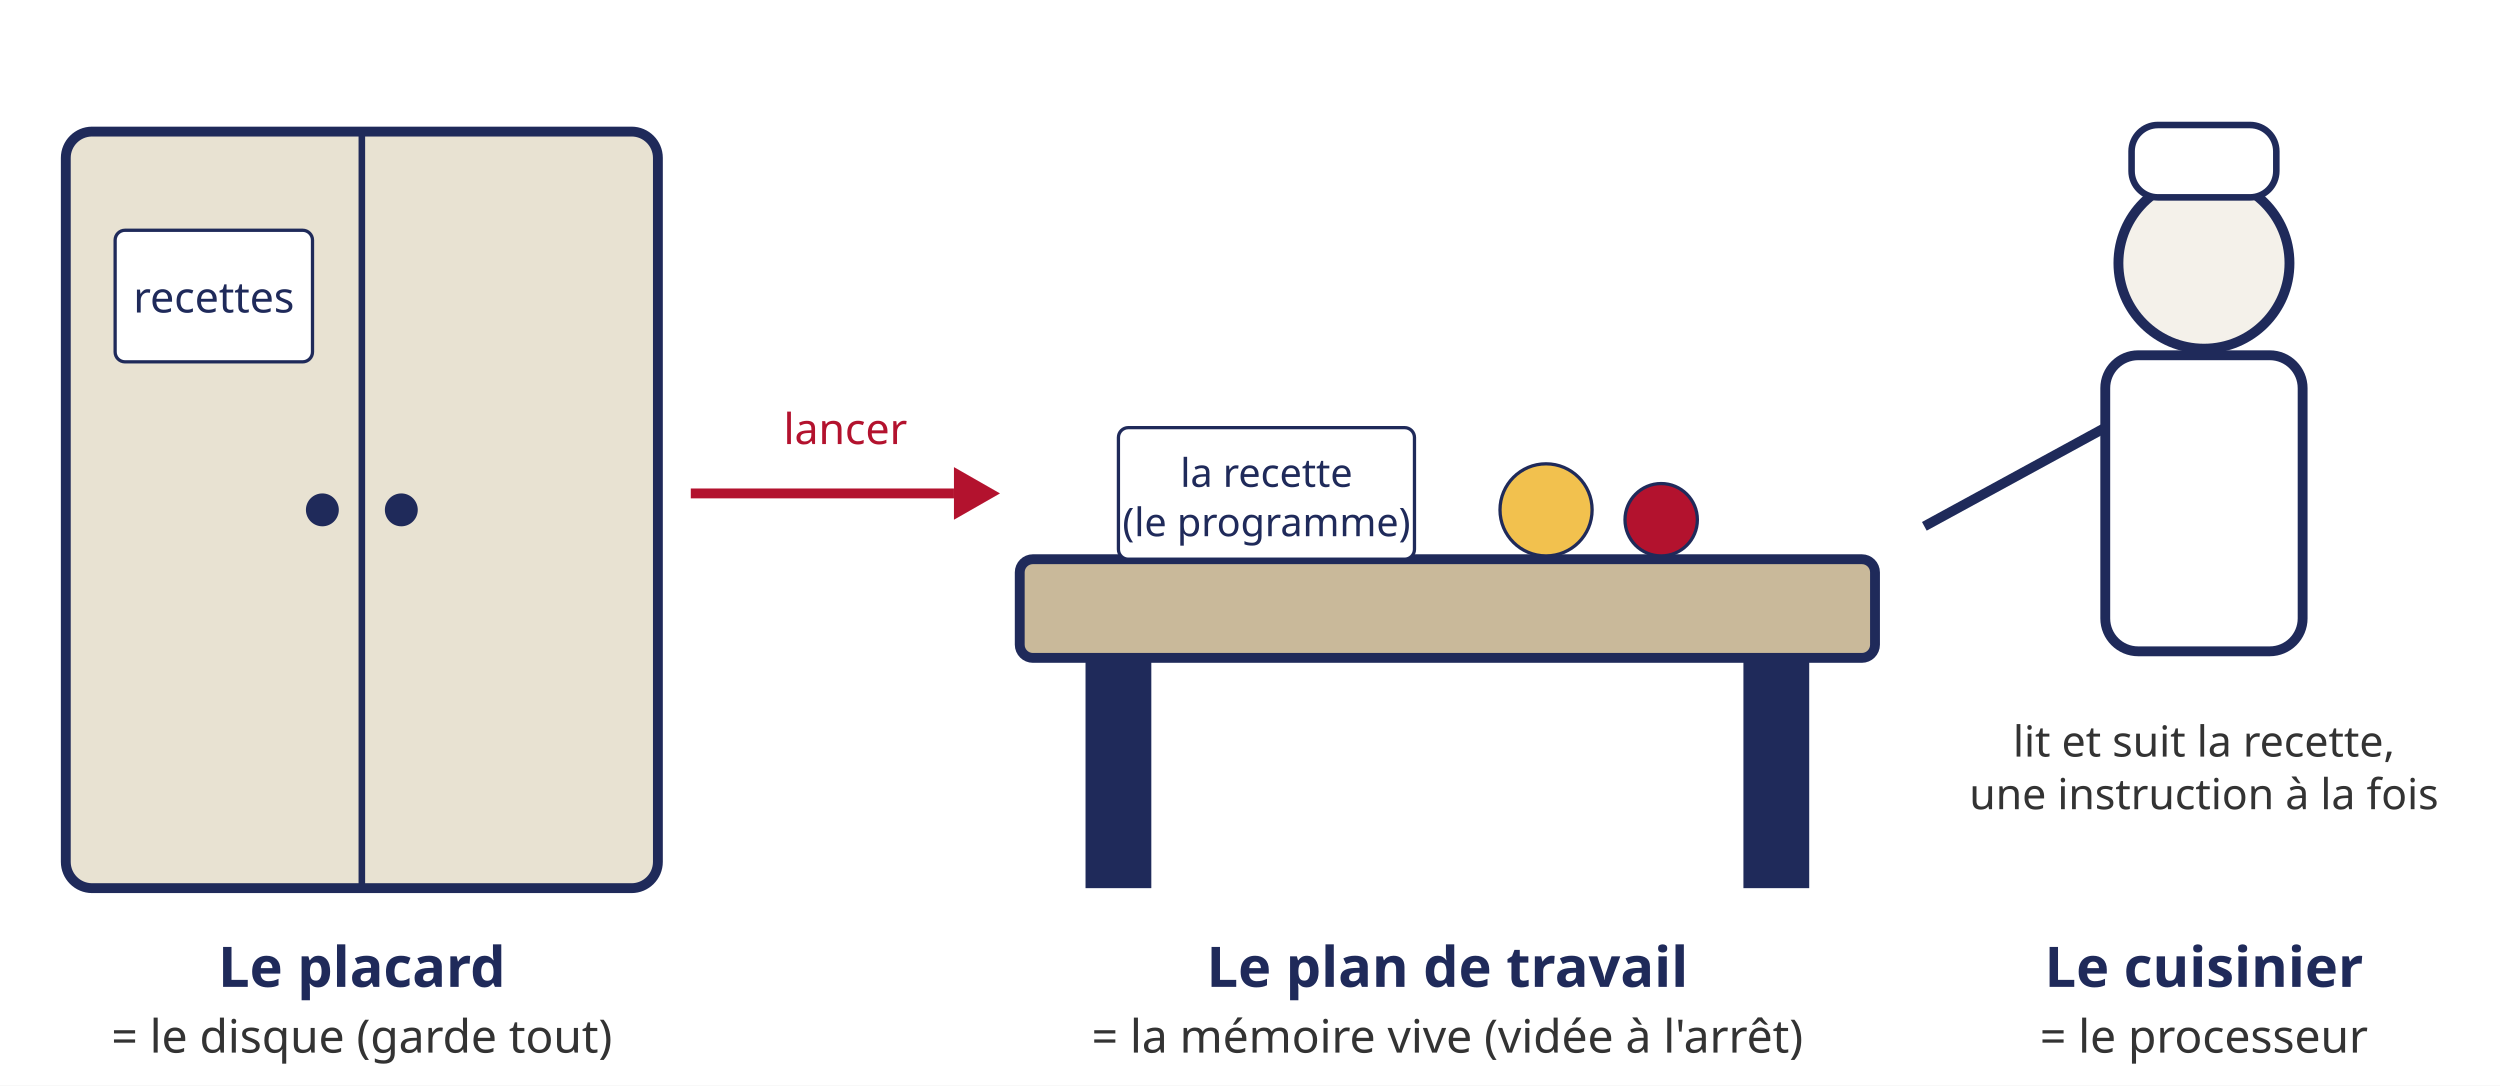
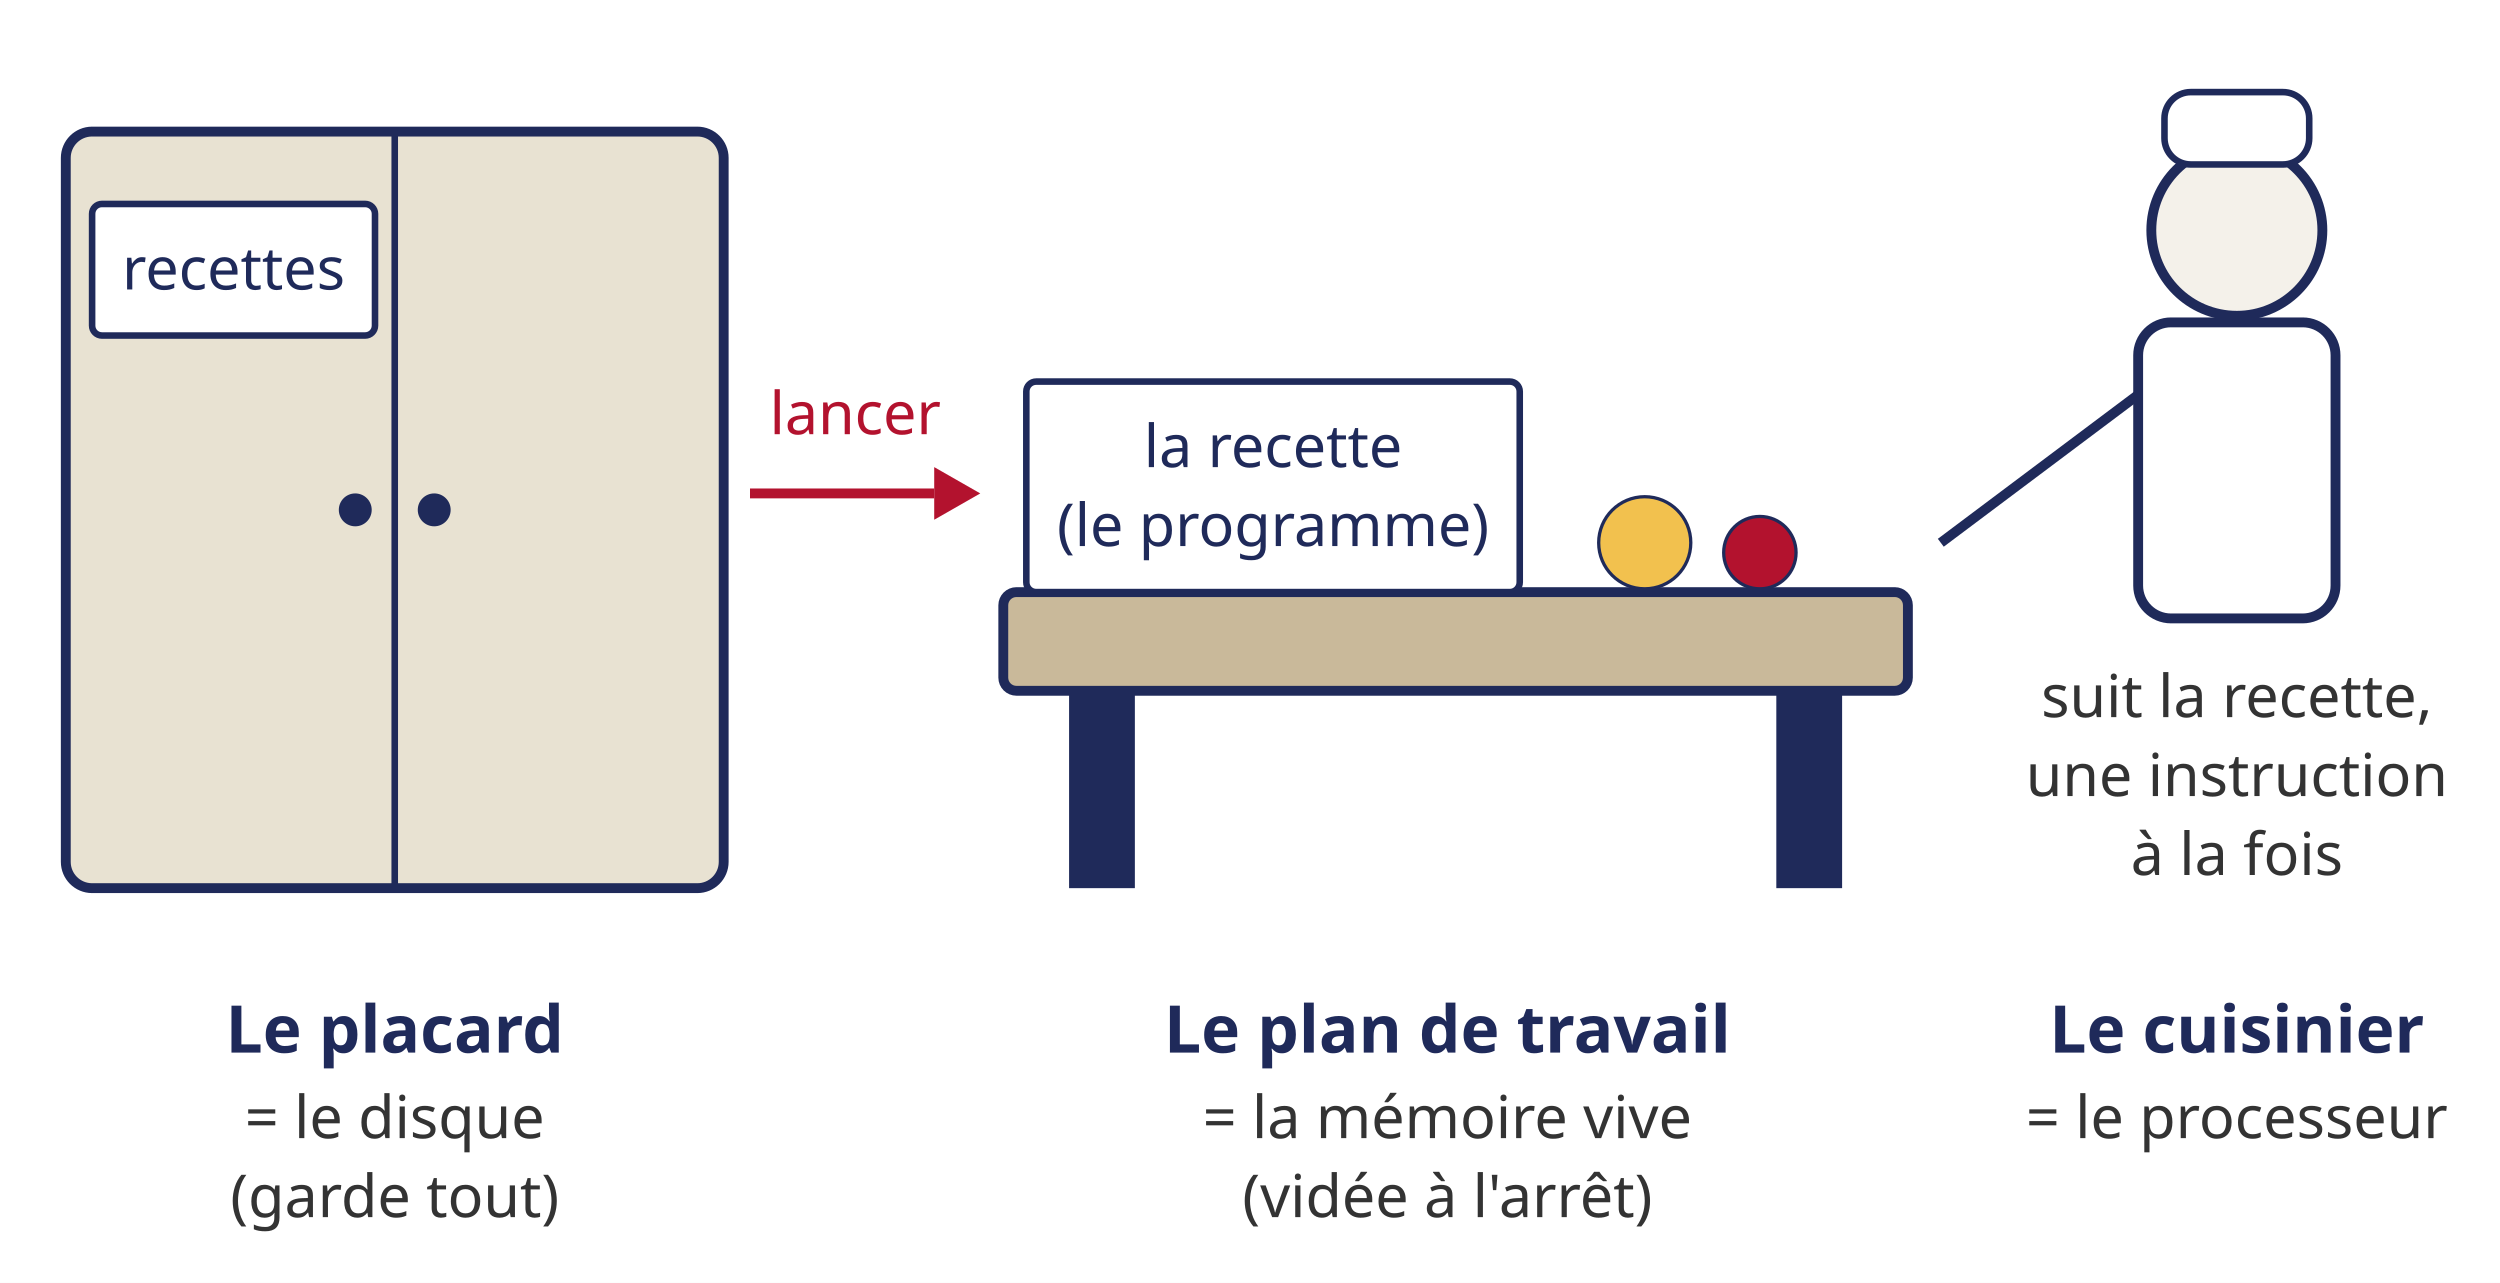
- <svg xmlns="http://www.w3.org/2000/svg" viewBox="0 0 760 330" width="760" height="330" role="img" aria-labelledby="titre desc" font-family="system-ui, sans-serif">
-   <rect x="0" y="0" width="760" height="330" fill="#ffffff" />
-   <rect x="20" y="40" width="180" height="230" rx="8" fill="#e8e2d2" stroke="#1f2a5a" stroke-width="3" />
-   <line x1="110" y1="40" x2="110" y2="270" stroke="#1f2a5a" stroke-width="2" />
-   <circle cx="98" cy="155" r="5" fill="#1f2a5a" />
-   <circle cx="122" cy="155" r="5" fill="#1f2a5a" />
-   <rect x="35" y="70" width="60" height="40" rx="3" fill="#ffffff" stroke="#1f2a5a" />
-   <text x="65" y="95" font-size="13" text-anchor="middle" fill="#1f2a5a">recettes</text>
-   <text x="110" y="300" font-size="17" font-weight="bold" text-anchor="middle" fill="#1f2a5a">Le placard</text>
-   <text x="110" y="320" font-size="14" text-anchor="middle" fill="#333">= le disque (garde tout)</text>
-   <line x1="210" y1="150" x2="290" y2="150" stroke="#b3122e" stroke-width="3" />
-   <polygon points="290,142 304,150 290,158" fill="#b3122e" />
-   <text x="257" y="135" font-size="13" text-anchor="middle" fill="#b3122e">lancer</text>
-   <rect x="310" y="170" width="260" height="30" rx="4" fill="#c9b99a" stroke="#1f2a5a" stroke-width="3" />
-   <rect x="330" y="200" width="20" height="70" fill="#1f2a5a" />
-   <rect x="530" y="200" width="20" height="70" fill="#1f2a5a" />
-   <rect x="340" y="130" width="90" height="40" rx="3" fill="#ffffff" stroke="#1f2a5a" />
-   <text x="385" y="148" font-size="12" text-anchor="middle" fill="#1f2a5a">la recette</text>
-   <text x="385" y="163" font-size="12" text-anchor="middle" fill="#1f2a5a">(le programme)</text>
-   <circle cx="470" cy="155" r="14" fill="#f2c14e" stroke="#1f2a5a" />
-   <circle cx="505" cy="158" r="11" fill="#b3122e" stroke="#1f2a5a" />
-   <text x="440" y="300" font-size="17" font-weight="bold" text-anchor="middle" fill="#1f2a5a">Le plan de travail</text>
-   <text x="440" y="320" font-size="14" text-anchor="middle" fill="#333">= la mémoire vive (vidée à l'arrêt)</text>
-   <circle cx="670" cy="80" r="26" fill="#f4f1ea" stroke="#1f2a5a" stroke-width="3" />
-   <rect x="648" y="38" width="44" height="22" rx="8" fill="#ffffff" stroke="#1f2a5a" stroke-width="2" />
-   <rect x="640" y="108" width="60" height="90" rx="10" fill="#ffffff" stroke="#1f2a5a" stroke-width="3" />
-   <line x1="640" y1="130" x2="585" y2="160" stroke="#1f2a5a" stroke-width="3" />
-   <text x="670" y="230" font-size="13" text-anchor="middle" fill="#333">lit et suit la recette,</text>
-   <text x="670" y="246" font-size="13" text-anchor="middle" fill="#333">une instruction à la fois</text>
-   <text x="670" y="300" font-size="17" font-weight="bold" text-anchor="middle" fill="#1f2a5a">Le cuisinier</text>
-   <text x="670" y="320" font-size="14" text-anchor="middle" fill="#333">= le processeur</text>
+ <svg xmlns="http://www.w3.org/2000/svg" viewBox="0 0 760 390" width="760" height="390" role="img" aria-labelledby="titre desc" font-family="system-ui, sans-serif">
+   <rect x="0" y="0" width="760" height="390" fill="#ffffff" />
+   <rect x="20" y="40" width="200" height="230" rx="8" fill="#e8e2d2" stroke="#1f2a5a" stroke-width="3" />
+   <line x1="120" y1="40" x2="120" y2="270" stroke="#1f2a5a" stroke-width="2" />
+   <circle cx="108" cy="155" r="5" fill="#1f2a5a" />
+   <circle cx="132" cy="155" r="5" fill="#1f2a5a" />
+   <rect x="28" y="62" width="86" height="40" rx="3" fill="#ffffff" stroke="#1f2a5a" stroke-width="2" />
+   <text x="71" y="88" font-size="18" text-anchor="middle" fill="#1f2a5a">recettes</text>
+   <text x="120" y="320" font-size="20" font-weight="bold" text-anchor="middle" fill="#1f2a5a">Le placard</text>
+   <text x="120" y="346" font-size="18" text-anchor="middle" fill="#333">= le disque</text>
+   <text x="120" y="370" font-size="18" text-anchor="middle" fill="#333">(garde tout)</text>
+   <line x1="228" y1="150" x2="284" y2="150" stroke="#b3122e" stroke-width="3" />
+   <polygon points="284,142 298,150 284,158" fill="#b3122e" />
+   <text x="260" y="132" font-size="18" text-anchor="middle" fill="#b3122e">lancer</text>
+   <rect x="305" y="180" width="275" height="30" rx="4" fill="#c9b99a" stroke="#1f2a5a" stroke-width="3" />
+   <rect x="325" y="210" width="20" height="60" fill="#1f2a5a" />
+   <rect x="540" y="210" width="20" height="60" fill="#1f2a5a" />
+   <rect x="312" y="116" width="150" height="64" rx="3" fill="#ffffff" stroke="#1f2a5a" stroke-width="2" />
+   <text x="387" y="142" font-size="18" text-anchor="middle" fill="#1f2a5a">la recette</text>
+   <text x="387" y="166" font-size="18" text-anchor="middle" fill="#1f2a5a">(le programme)</text>
+   <circle cx="500" cy="165" r="14" fill="#f2c14e" stroke="#1f2a5a" />
+   <circle cx="535" cy="168" r="11" fill="#b3122e" stroke="#1f2a5a" />
+   <text x="440" y="320" font-size="20" font-weight="bold" text-anchor="middle" fill="#1f2a5a">Le plan de travail</text>
+   <text x="440" y="346" font-size="18" text-anchor="middle" fill="#333">= la mémoire vive</text>
+   <text x="440" y="370" font-size="18" text-anchor="middle" fill="#333">(vidée à l'arrêt)</text>
+   <circle cx="680" cy="70" r="26" fill="#f4f1ea" stroke="#1f2a5a" stroke-width="3" />
+   <rect x="658" y="28" width="44" height="22" rx="8" fill="#ffffff" stroke="#1f2a5a" stroke-width="2" />
+   <rect x="650" y="98" width="60" height="90" rx="10" fill="#ffffff" stroke="#1f2a5a" stroke-width="3" />
+   <line x1="650" y1="120" x2="590" y2="165" stroke="#1f2a5a" stroke-width="3" />
+   <text x="680" y="218" font-size="18" text-anchor="middle" fill="#333">suit la recette,</text>
+   <text x="680" y="242" font-size="18" text-anchor="middle" fill="#333">une instruction</text>
+   <text x="680" y="266" font-size="18" text-anchor="middle" fill="#333">à la fois</text>
+   <text x="680" y="320" font-size="20" font-weight="bold" text-anchor="middle" fill="#1f2a5a">Le cuisinier</text>
+   <text x="680" y="346" font-size="18" text-anchor="middle" fill="#333">= le processeur</text>
</svg>
